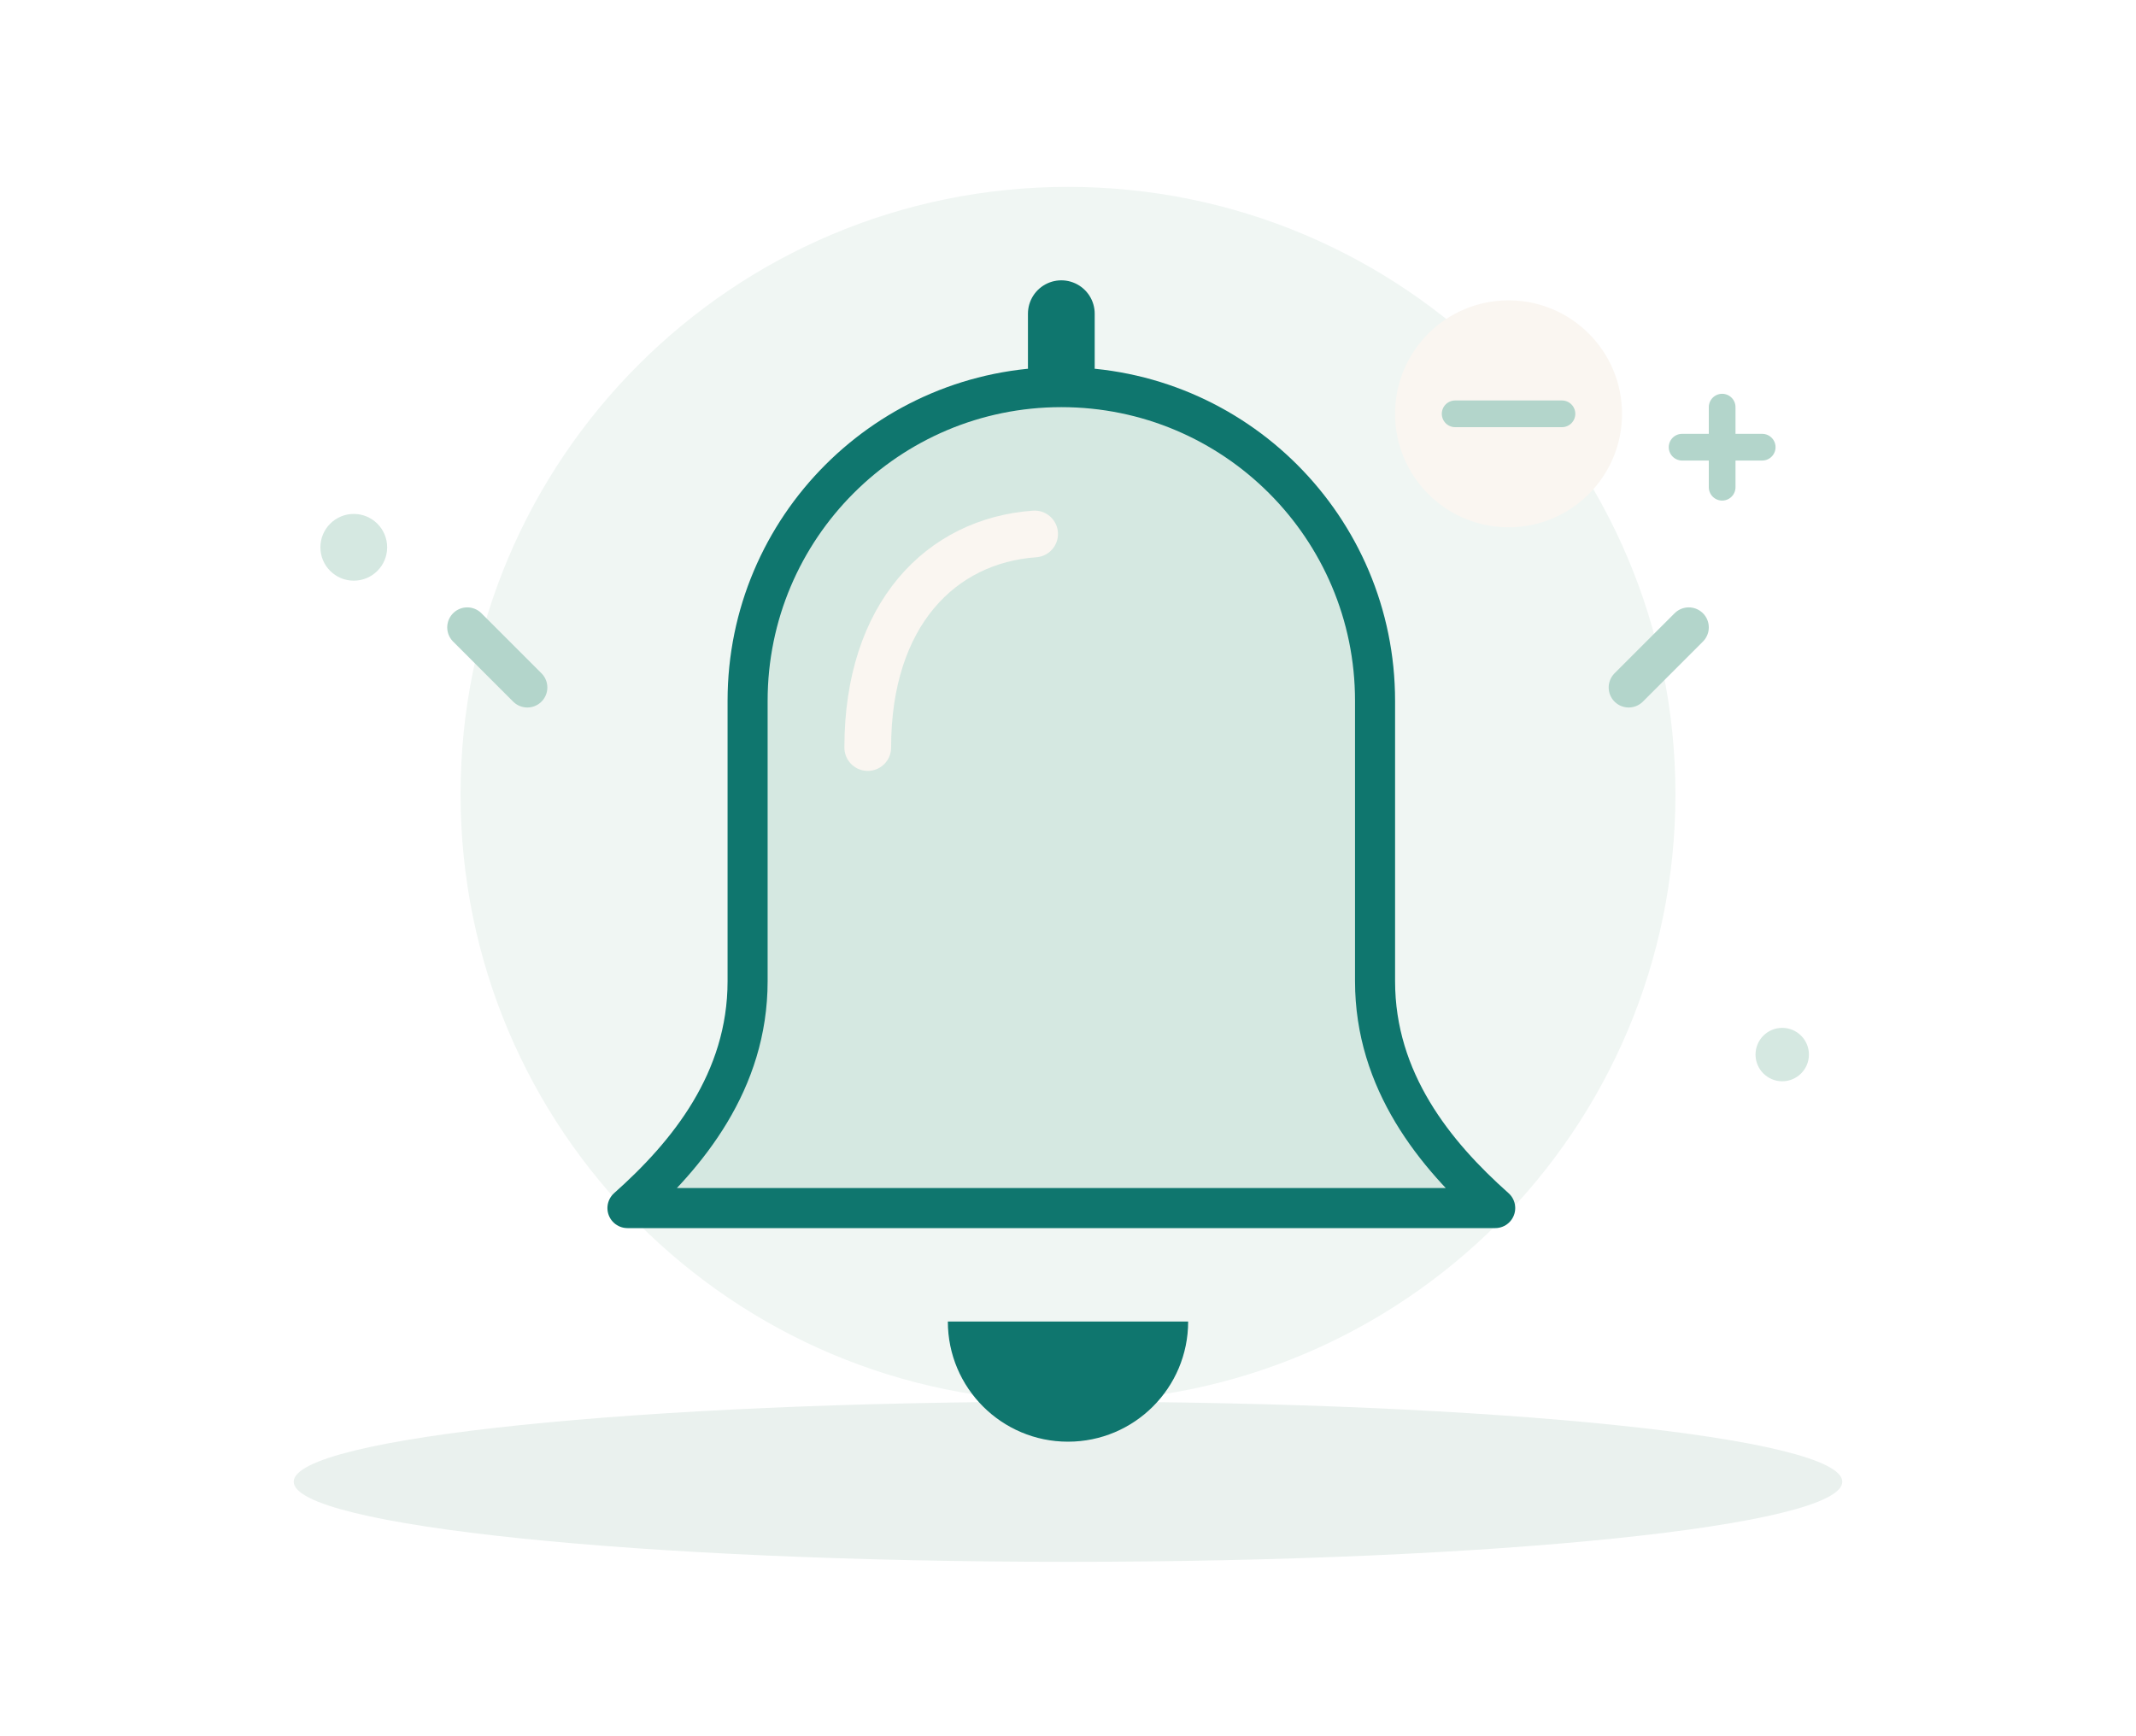
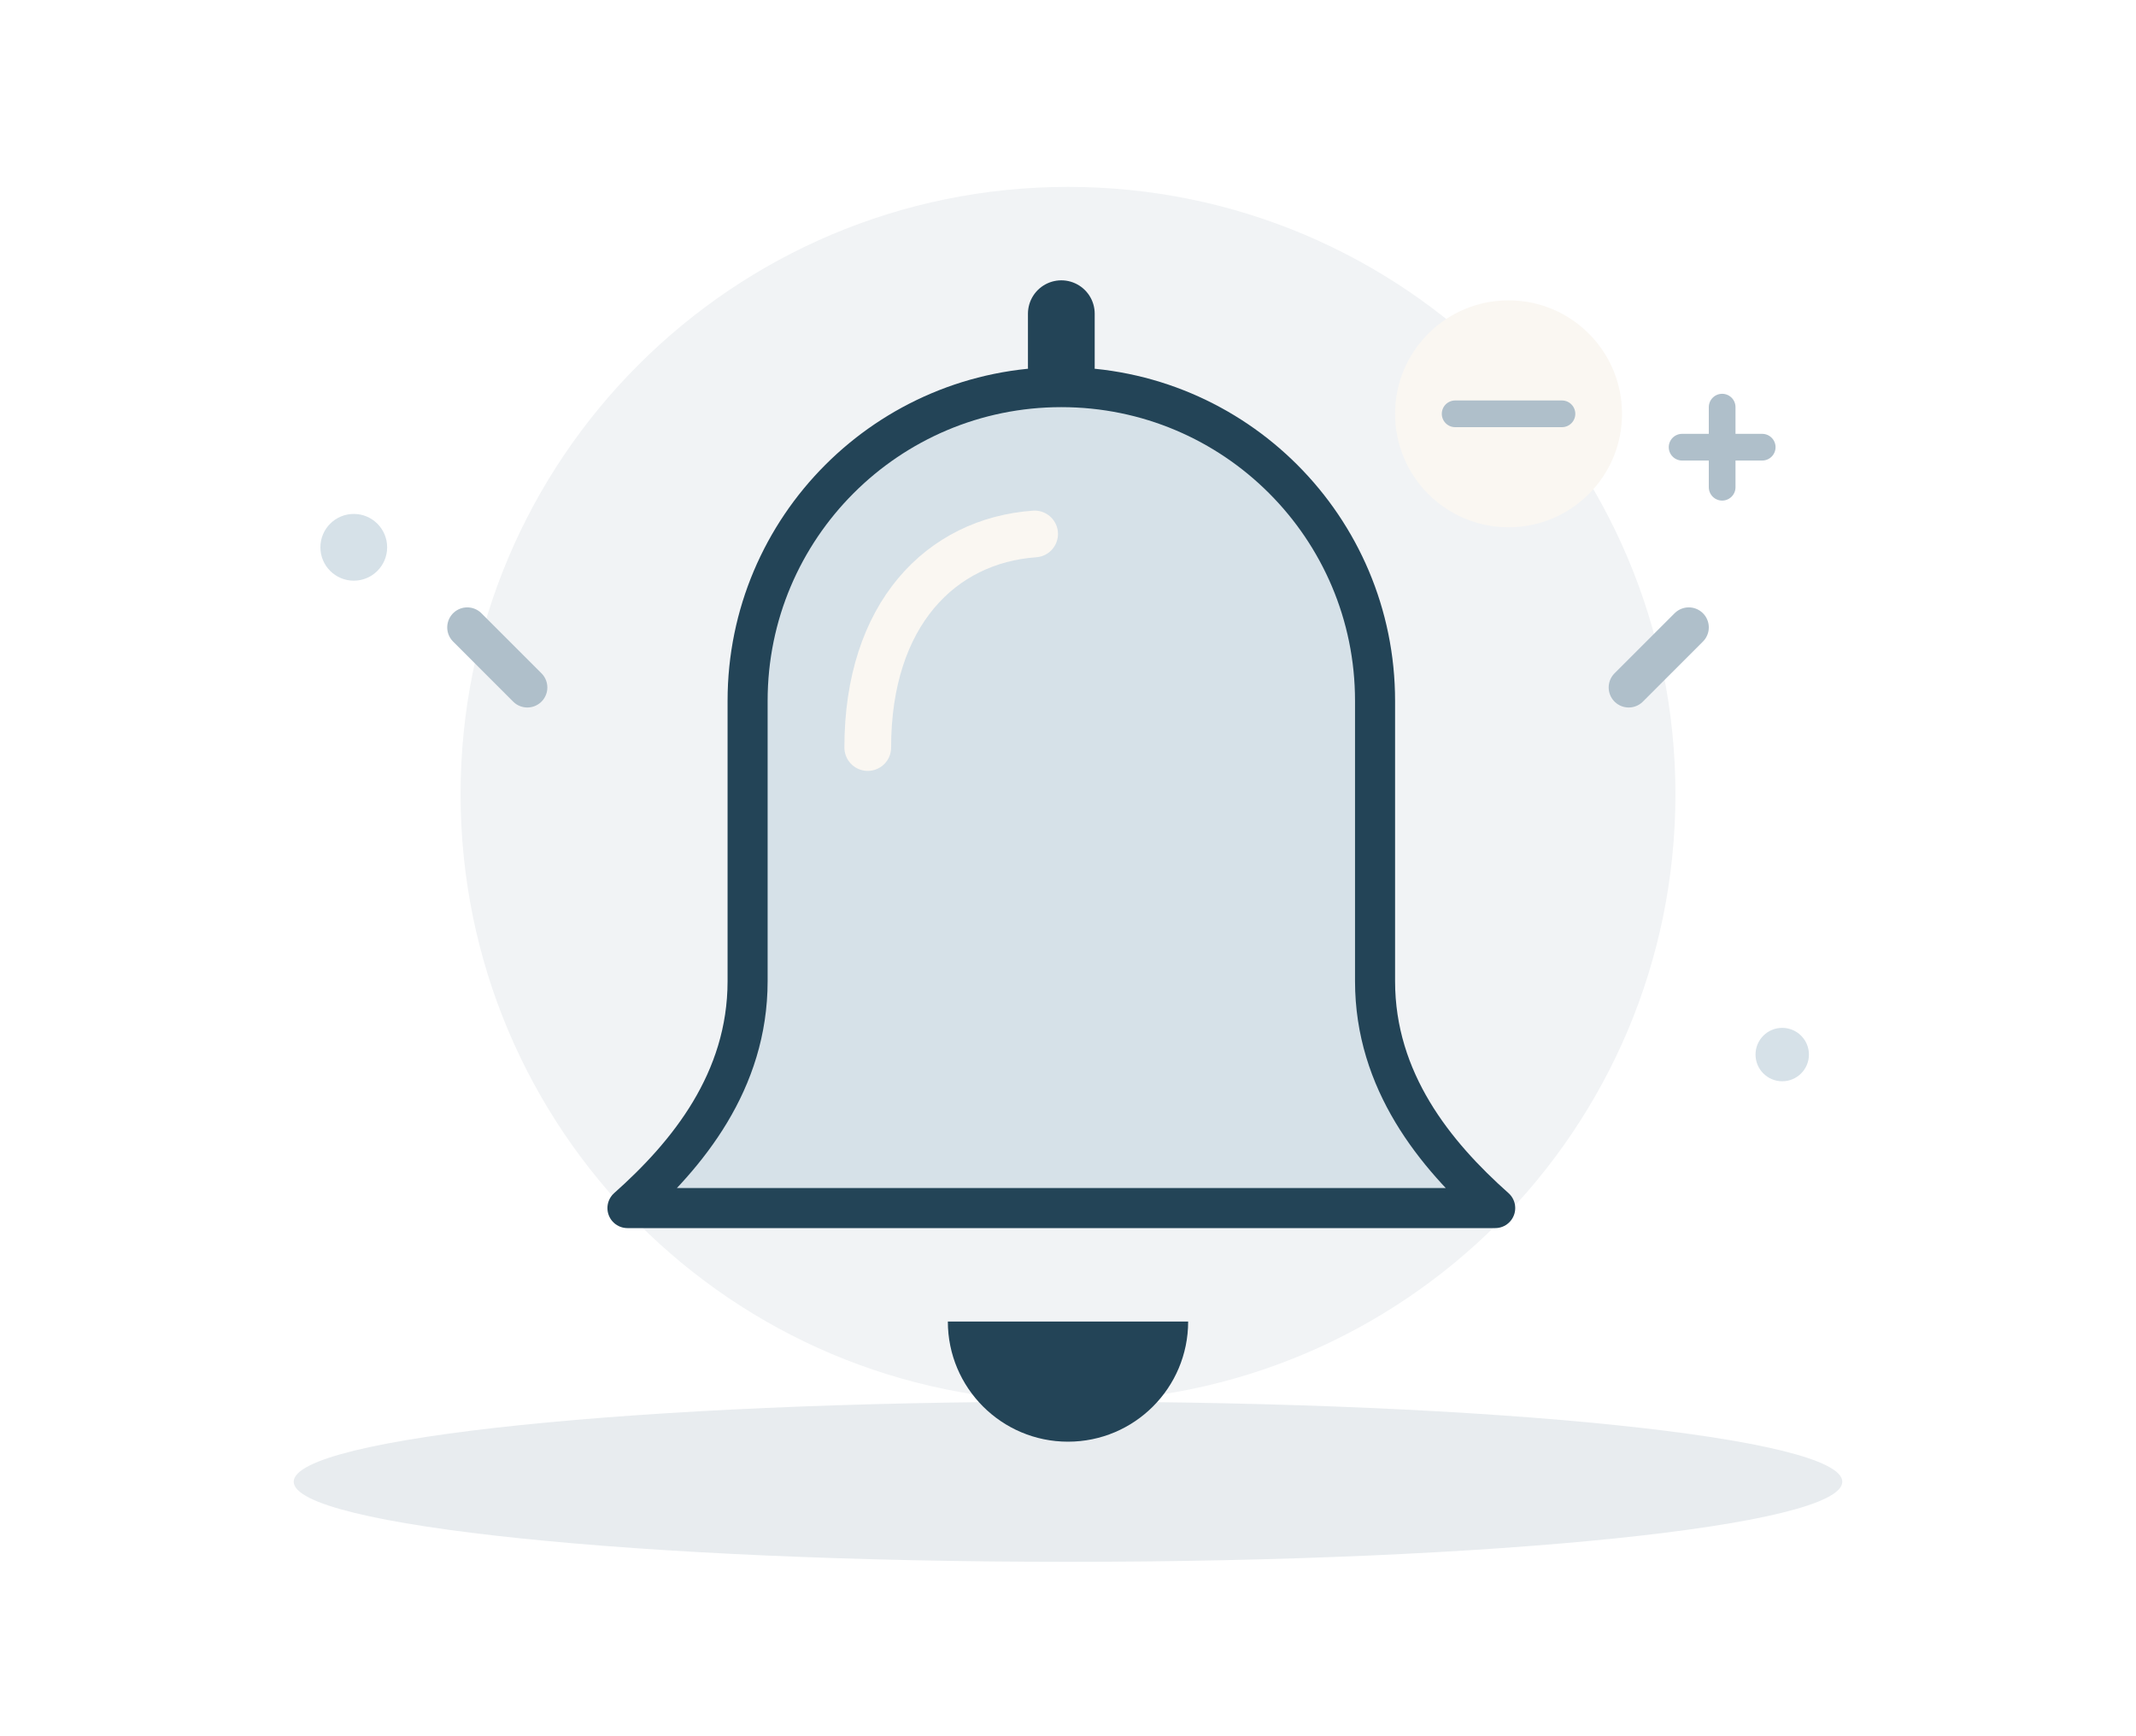
<svg xmlns="http://www.w3.org/2000/svg" width="320" height="260" viewBox="0 0 320 260">
-   <ellipse cx="160" cy="222" rx="116" ry="12" fill="#EAF1EE" />
-   <circle cx="160" cy="119" r="91" fill="#F0F6F3" />
-   <circle cx="53" cy="82" r="5" fill="#D5E8E1" />
-   <circle cx="267" cy="158" r="4" fill="#D5E8E1" />
-   <path d="M258 61v12m-6-6h12" stroke="#B3D5CB" stroke-width="4" stroke-linecap="round" />
-   <path d="M159 55v-8" stroke="#0F766E" stroke-width="10" stroke-linecap="round" />
-   <path d="M112 105a47 47 0 0 1 94 0v42c0 15 9 26 18 34H94c9-8 18-19 18-34z" fill="#D5E8E1" stroke="#0F766E" stroke-width="6" stroke-linejoin="round" />
-   <path d="M142 198a18 18 0 0 0 36 0" fill="#0F766E" />
-   <path d="M130 112c0-20 11-31 25-32" stroke="#FAF6F1" stroke-width="7" fill="none" stroke-linecap="round" />
-   <path d="M79 103l-9-9m174 9 9-9" stroke="#B3D5CB" stroke-width="6" stroke-linecap="round" />
-   <circle cx="226" cy="62" r="17" fill="#FAF6F1" />
-   <path d="M218 62h16" stroke="#B3D5CB" stroke-width="4" stroke-linecap="round" />
+   <ellipse cx="160" cy="222" rx="116" ry="12" fill="#E8ECEF" />
+   <circle cx="160" cy="119" r="91" fill="#F1F3F5" />
+   <circle cx="53" cy="82" r="5" fill="#D6E1E8" />
+   <circle cx="267" cy="158" r="4" fill="#D6E1E8" />
+   <path d="M258 61v12m-6-6h12" stroke="#AFBFCA" stroke-width="4" stroke-linecap="round" />
+   <path d="M159 55v-8" stroke="#234457" stroke-width="10" stroke-linecap="round" />
+   <path d="M112 105a47 47 0 0 1 94 0v42c0 15 9 26 18 34H94c9-8 18-19 18-34z" fill="#D6E1E8" stroke="#234457" stroke-width="6" stroke-linejoin="round" />
+   <path d="M142 198a18 18 0 0 0 36 0" fill="#234457" />
+   <path d="M130 112c0-20 11-31 25-32" stroke="#FAF7F2" stroke-width="7" fill="none" stroke-linecap="round" />
+   <path d="M79 103l-9-9m174 9 9-9" stroke="#AFBFCA" stroke-width="6" stroke-linecap="round" />
+   <circle cx="226" cy="62" r="17" fill="#FAF7F2" />
+   <path d="M218 62h16" stroke="#AFBFCA" stroke-width="4" stroke-linecap="round" />
</svg>
